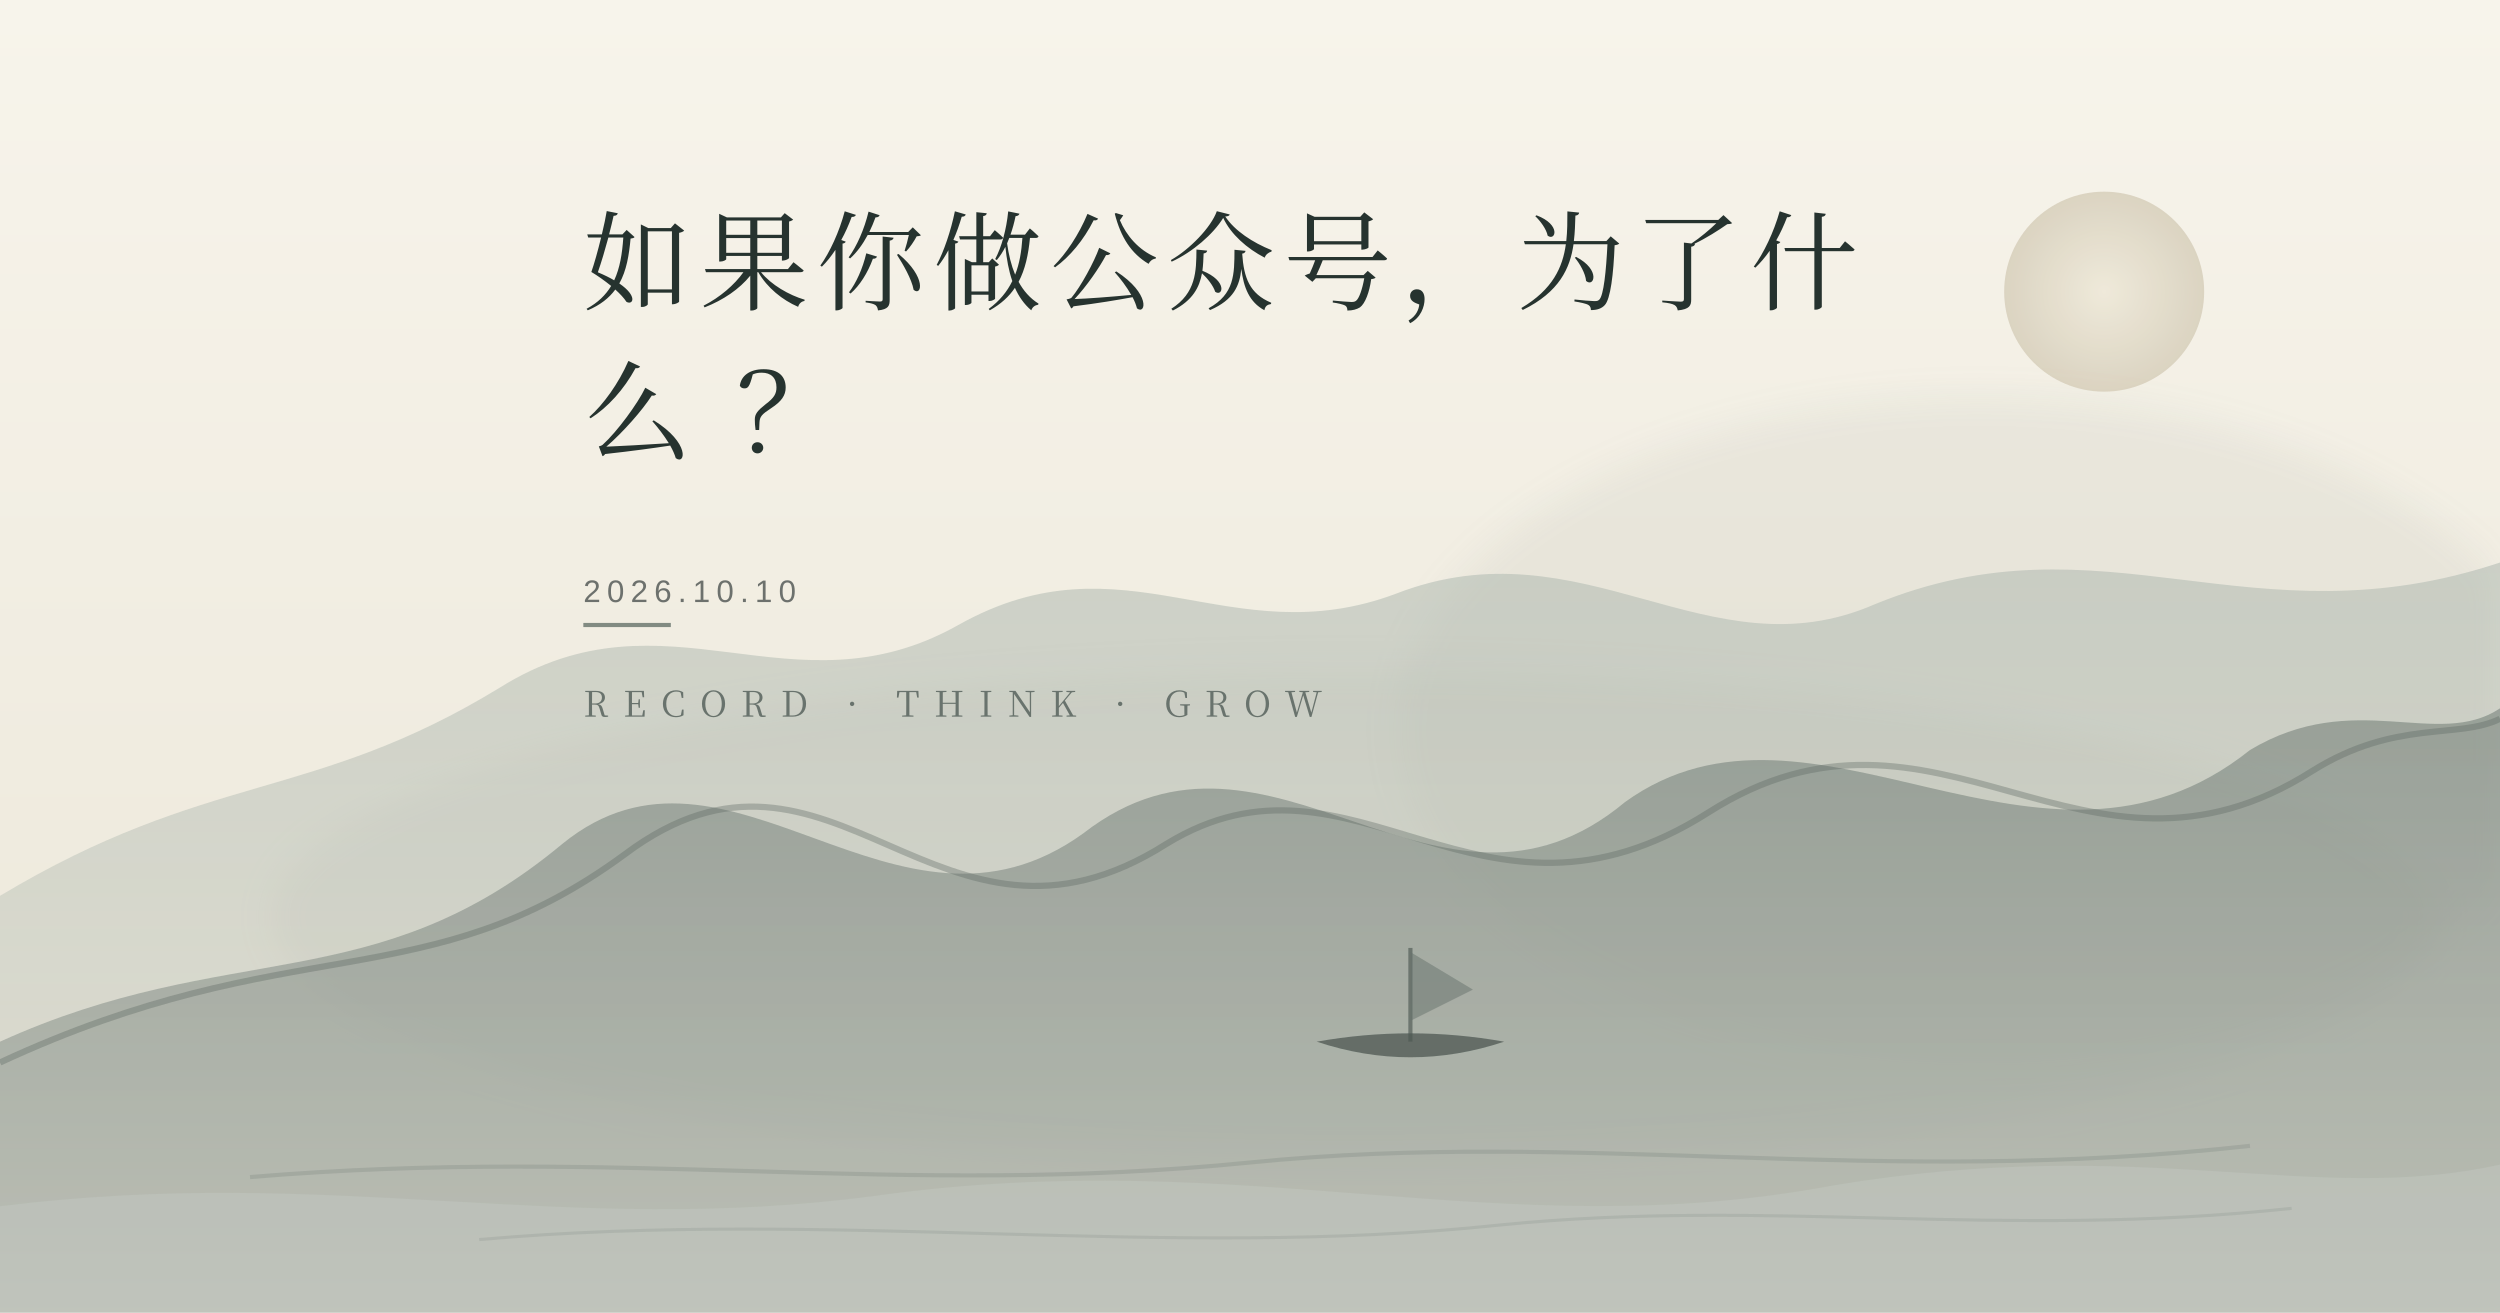
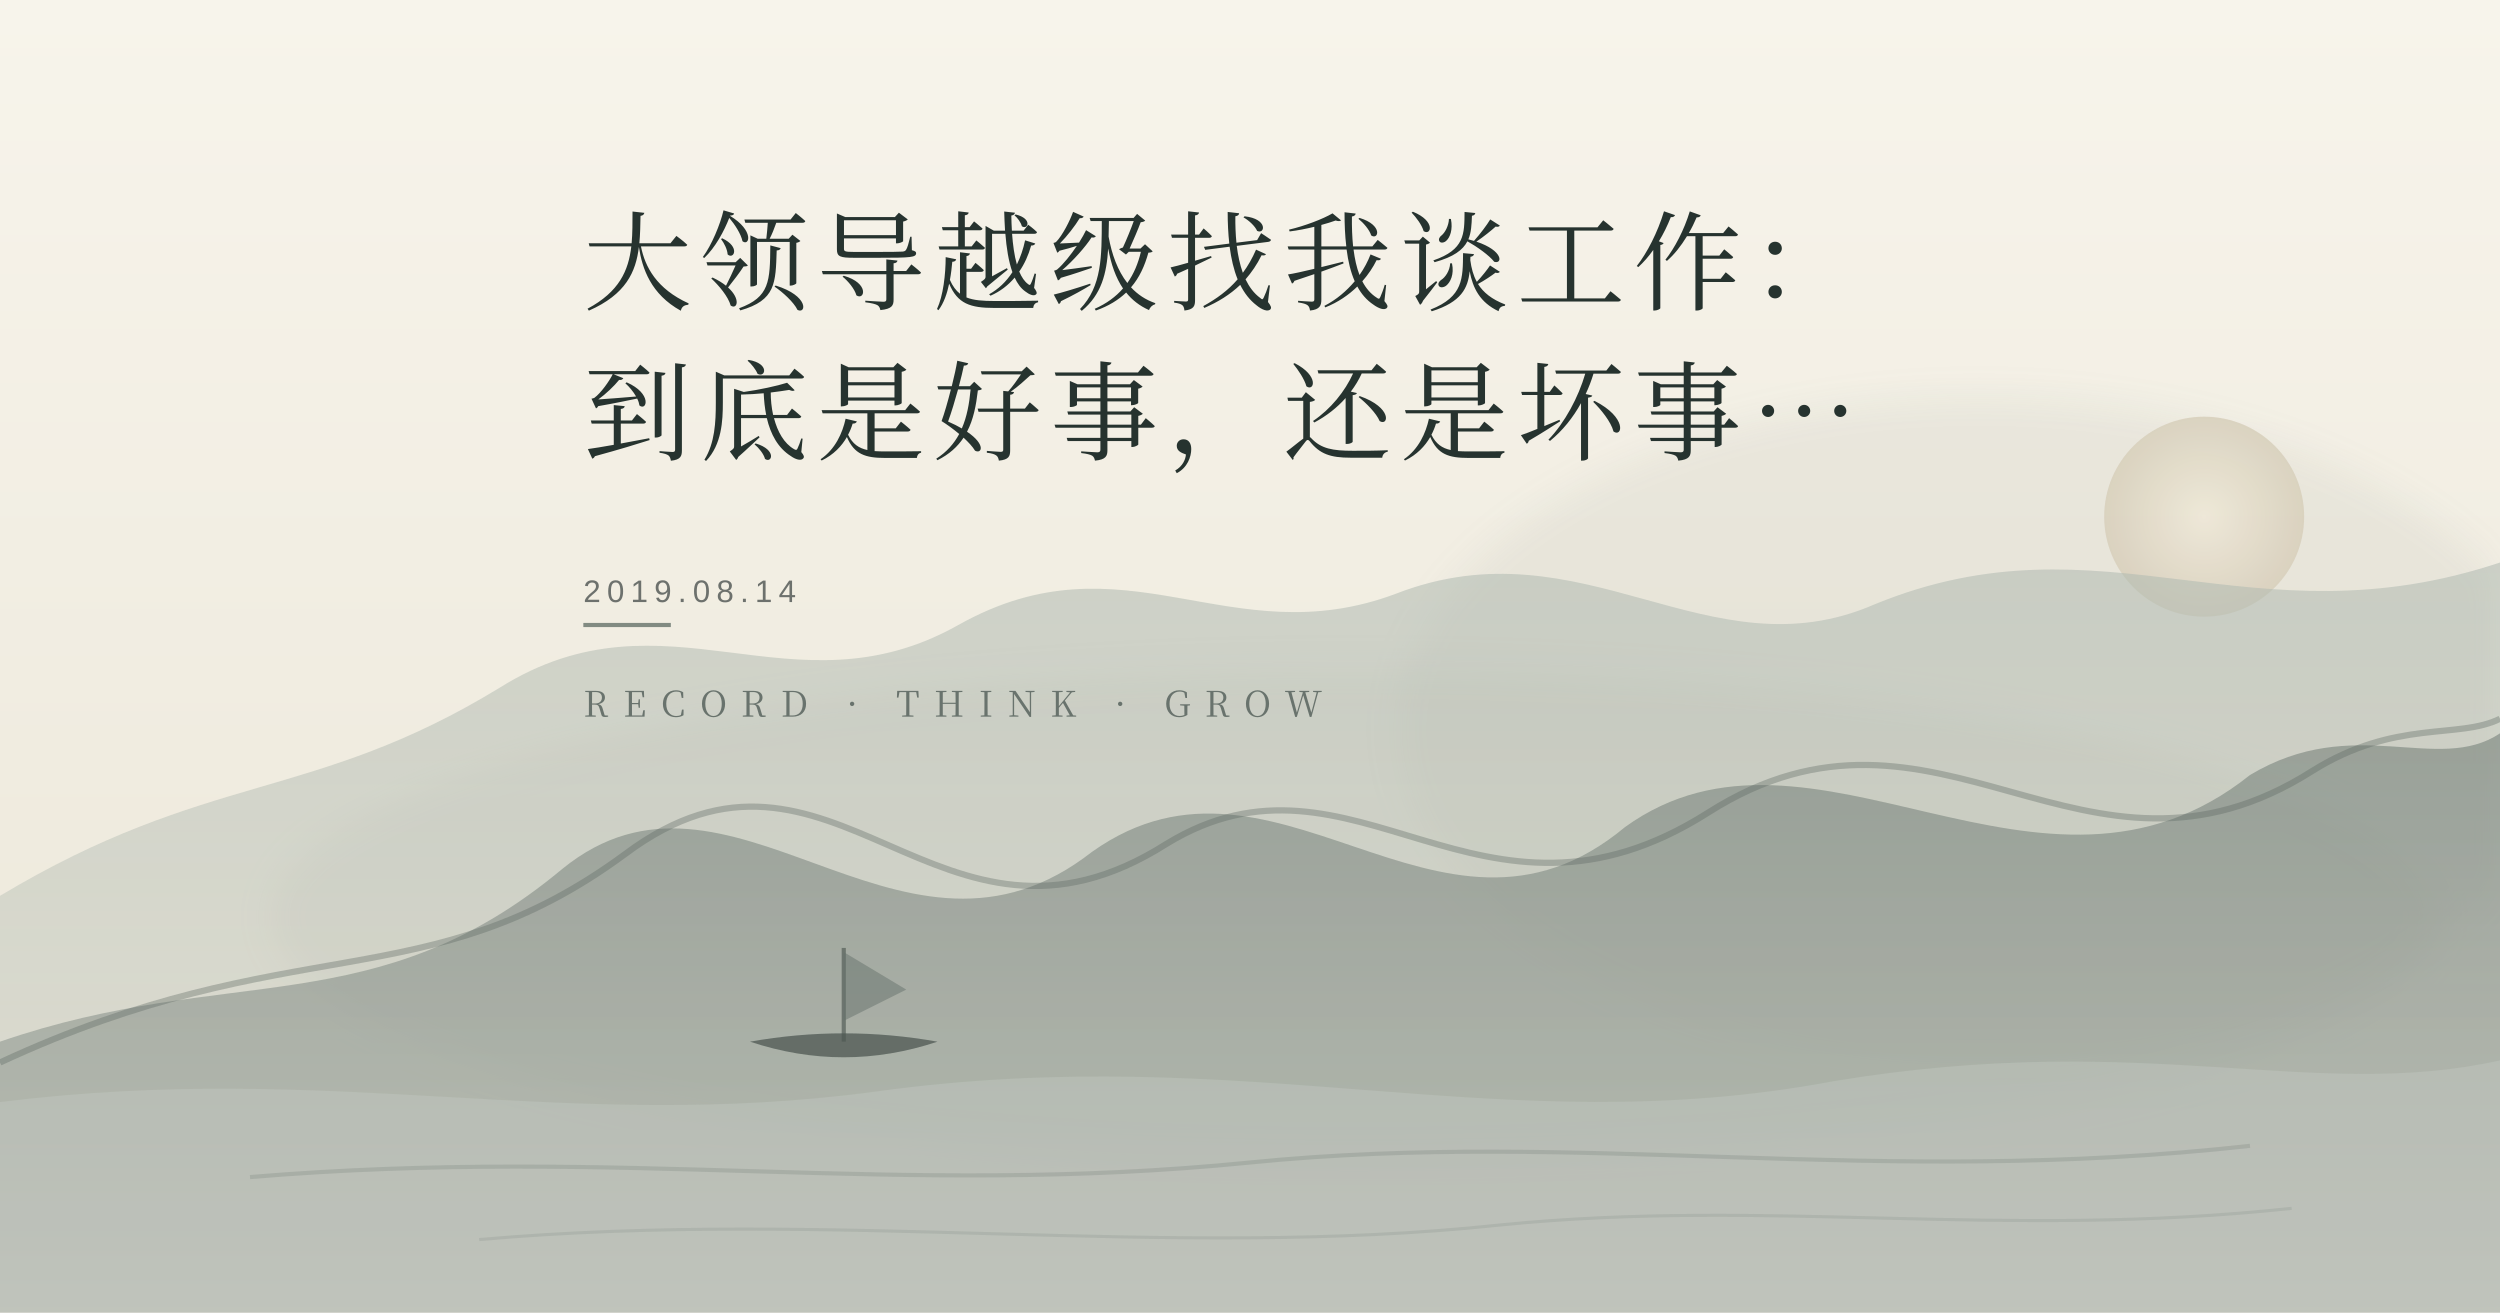
<svg xmlns="http://www.w3.org/2000/svg" width="1200" height="630" viewBox="0 0 1200 630">
  <defs>
    <linearGradient id="paper" x1="0" y1="0" x2="0" y2="1">
      <stop offset="0%" stop-color="#f7f4eb" />
      <stop offset="100%" stop-color="#ebe6d8" />
    </linearGradient>
    <linearGradient id="farMountain" x1="0" y1="0" x2="0" y2="1">
      <stop offset="0%" stop-color="#aeb8b0" />
      <stop offset="100%" stop-color="#d8d8cc" />
    </linearGradient>
    <linearGradient id="nearMountain" x1="0" y1="0" x2="0" y2="1">
      <stop offset="0%" stop-color="#69756f" />
      <stop offset="100%" stop-color="#9ba39b" />
    </linearGradient>
    <filter id="inkBlur">
      <feGaussianBlur stdDeviation="8" />
    </filter>
    <radialGradient id="moon">
      <stop offset="0%" stop-color="#eee8d8" />
      <stop offset="100%" stop-color="#d8d0bd" />
    </radialGradient>
    <style>

      .title {

        font-family:
          "Noto Serif CJK SC",
          "Source Han Serif SC",
          "Songti SC",
          "STSong",
          serif;

        font-size:
          52px;

        font-weight:
          500;

        letter-spacing:
          4px;

        fill:
          #26332f;
      }


      .subtitle {

        font-family:
          "Noto Serif CJK SC",
          "Source Han Serif SC",
          "Songti SC",
          "STSong",
          serif;

        font-size:
          17px;

        letter-spacing:
          7px;

        fill:
          #69736d;
      }


      .date {

        font-family:
          "Helvetica Neue",
          Arial,
          sans-serif;

        font-size:
          15px;

        letter-spacing:
          3px;

        fill:
          #6d716d;
      }

    </style>
  </defs>
  <rect x="0" y="0" width="1200" height="630" fill="url(#paper)" />
  <ellipse cx="650" cy="440" rx="520" ry="120" fill="#89958c" opacity="0.12" filter="url(#inkBlur)" />
  <ellipse cx="950" cy="350" rx="280" ry="160" fill="#738078" opacity="0.08" filter="url(#inkBlur)" />
-   <circle cx="1010" cy="140" r="48" fill="url(#moon)" opacity="0.9" />
+   <circle cx="1058" cy="248" r="48" fill="url(#moon)" opacity="0.9" />
  <path d="       M0 430        C100 370         150 385         240 330        C320 280         380 345         460 300        C540 255         590 315         670 285        C760 250         820 325         900 290        C1010 245         1080 310         1200 270        L1200 630       L0 630       Z     " fill="url(#farMountain)" opacity="0.55" />
-   <path d="       M0 500        C110 450         180 480         270 405        C350 340         430 465         520 400        C610 330         690 460         780 385        C870 320         980 440         1080 360        C1130 330         1170 360         1200 340        L1200 630       L0 630       Z     " fill="url(#nearMountain)" opacity="0.52" />
+   <path d="       M0 500        C110 462         180 492         270 417        C350 352         430 477         520 412        C610 342         690 472         780 397        C870 332         980 452         1080 372        C1130 342         1170 372         1200 352        L1200 630       L0 630       Z     " fill="url(#nearMountain)" opacity="0.52" />
  <path d="       M0 510        C140 445         205 480         300 410        C400 335         450 475         560 405        C650 350         710 460         820 390        C930 320         1000 440         1110 370        C1150 345         1180 355         1200 345     " fill="none" stroke="#59645e" stroke-width="3" opacity="0.35" />
-   <path d="       M0 579        C160 559         270 594         420 574        C600 549         720 599         880 569        C1030 544         1110 579         1200 559        L1200 630       L0 630       Z     " fill="#c4cbc4" opacity="0.38" />
+   <path d="       M0 529        C160 509         270 544         420 524        C600 499         720 549         880 519        C1030 494         1110 529         1200 509        L1200 630       L0 630       Z     " fill="#c4cbc4" opacity="0.38" />
  <path d="       M120 565        C300 550         430 575         600 558        C760 542         900 570         1080 550     " fill="none" stroke="#77827b" stroke-width="2" opacity="0.28" />
  <path d="       M230 595        C400 580         560 605         720 588        C850 575         960 595         1100 580     " fill="none" stroke="#77827b" stroke-width="1.5" opacity="0.20" />
-   <text x="280" y="145" class="title">如果你做公众号，为了什</text>
-   <text x="280" y="217" class="title">么 ？</text>
+   <text x="280" y="145" class="title">大领导越级找我谈工作：</text>
+   <text x="280" y="217" class="title">到底是好事，还是坏事…</text>
  <rect x="280" y="299" width="42" height="2" fill="#52615a" opacity="0.7" />
  <text x="280" y="344" class="subtitle">RECORD · THINK · GROW</text>
-   <text x="280" y="289" class="date">2026.10.10</text>
-   <path d="       M632 500        Q677 492         722 500        Q677 515         632 500        Z     " fill="#4d5752" opacity="0.75" />
-   <line x1="677" y1="500" x2="677" y2="455" stroke="#4d5752" stroke-width="2" opacity="0.65" />
-   <path d="       M677 457       L677 490       L707 475       Z     " fill="#66716b" opacity="0.5" />
+   <text x="280" y="289" class="date">2019.08.14</text>
+   <path d="       M360 500        Q405 492         450 500        Q405 515         360 500        Z     " fill="#4d5752" opacity="0.75" />
+   <line x1="405" y1="500" x2="405" y2="455" stroke="#4d5752" stroke-width="2" opacity="0.65" />
+   <path d="       M405 457       L405 490       L435 475       Z     " fill="#66716b" opacity="0.5" />
</svg>
